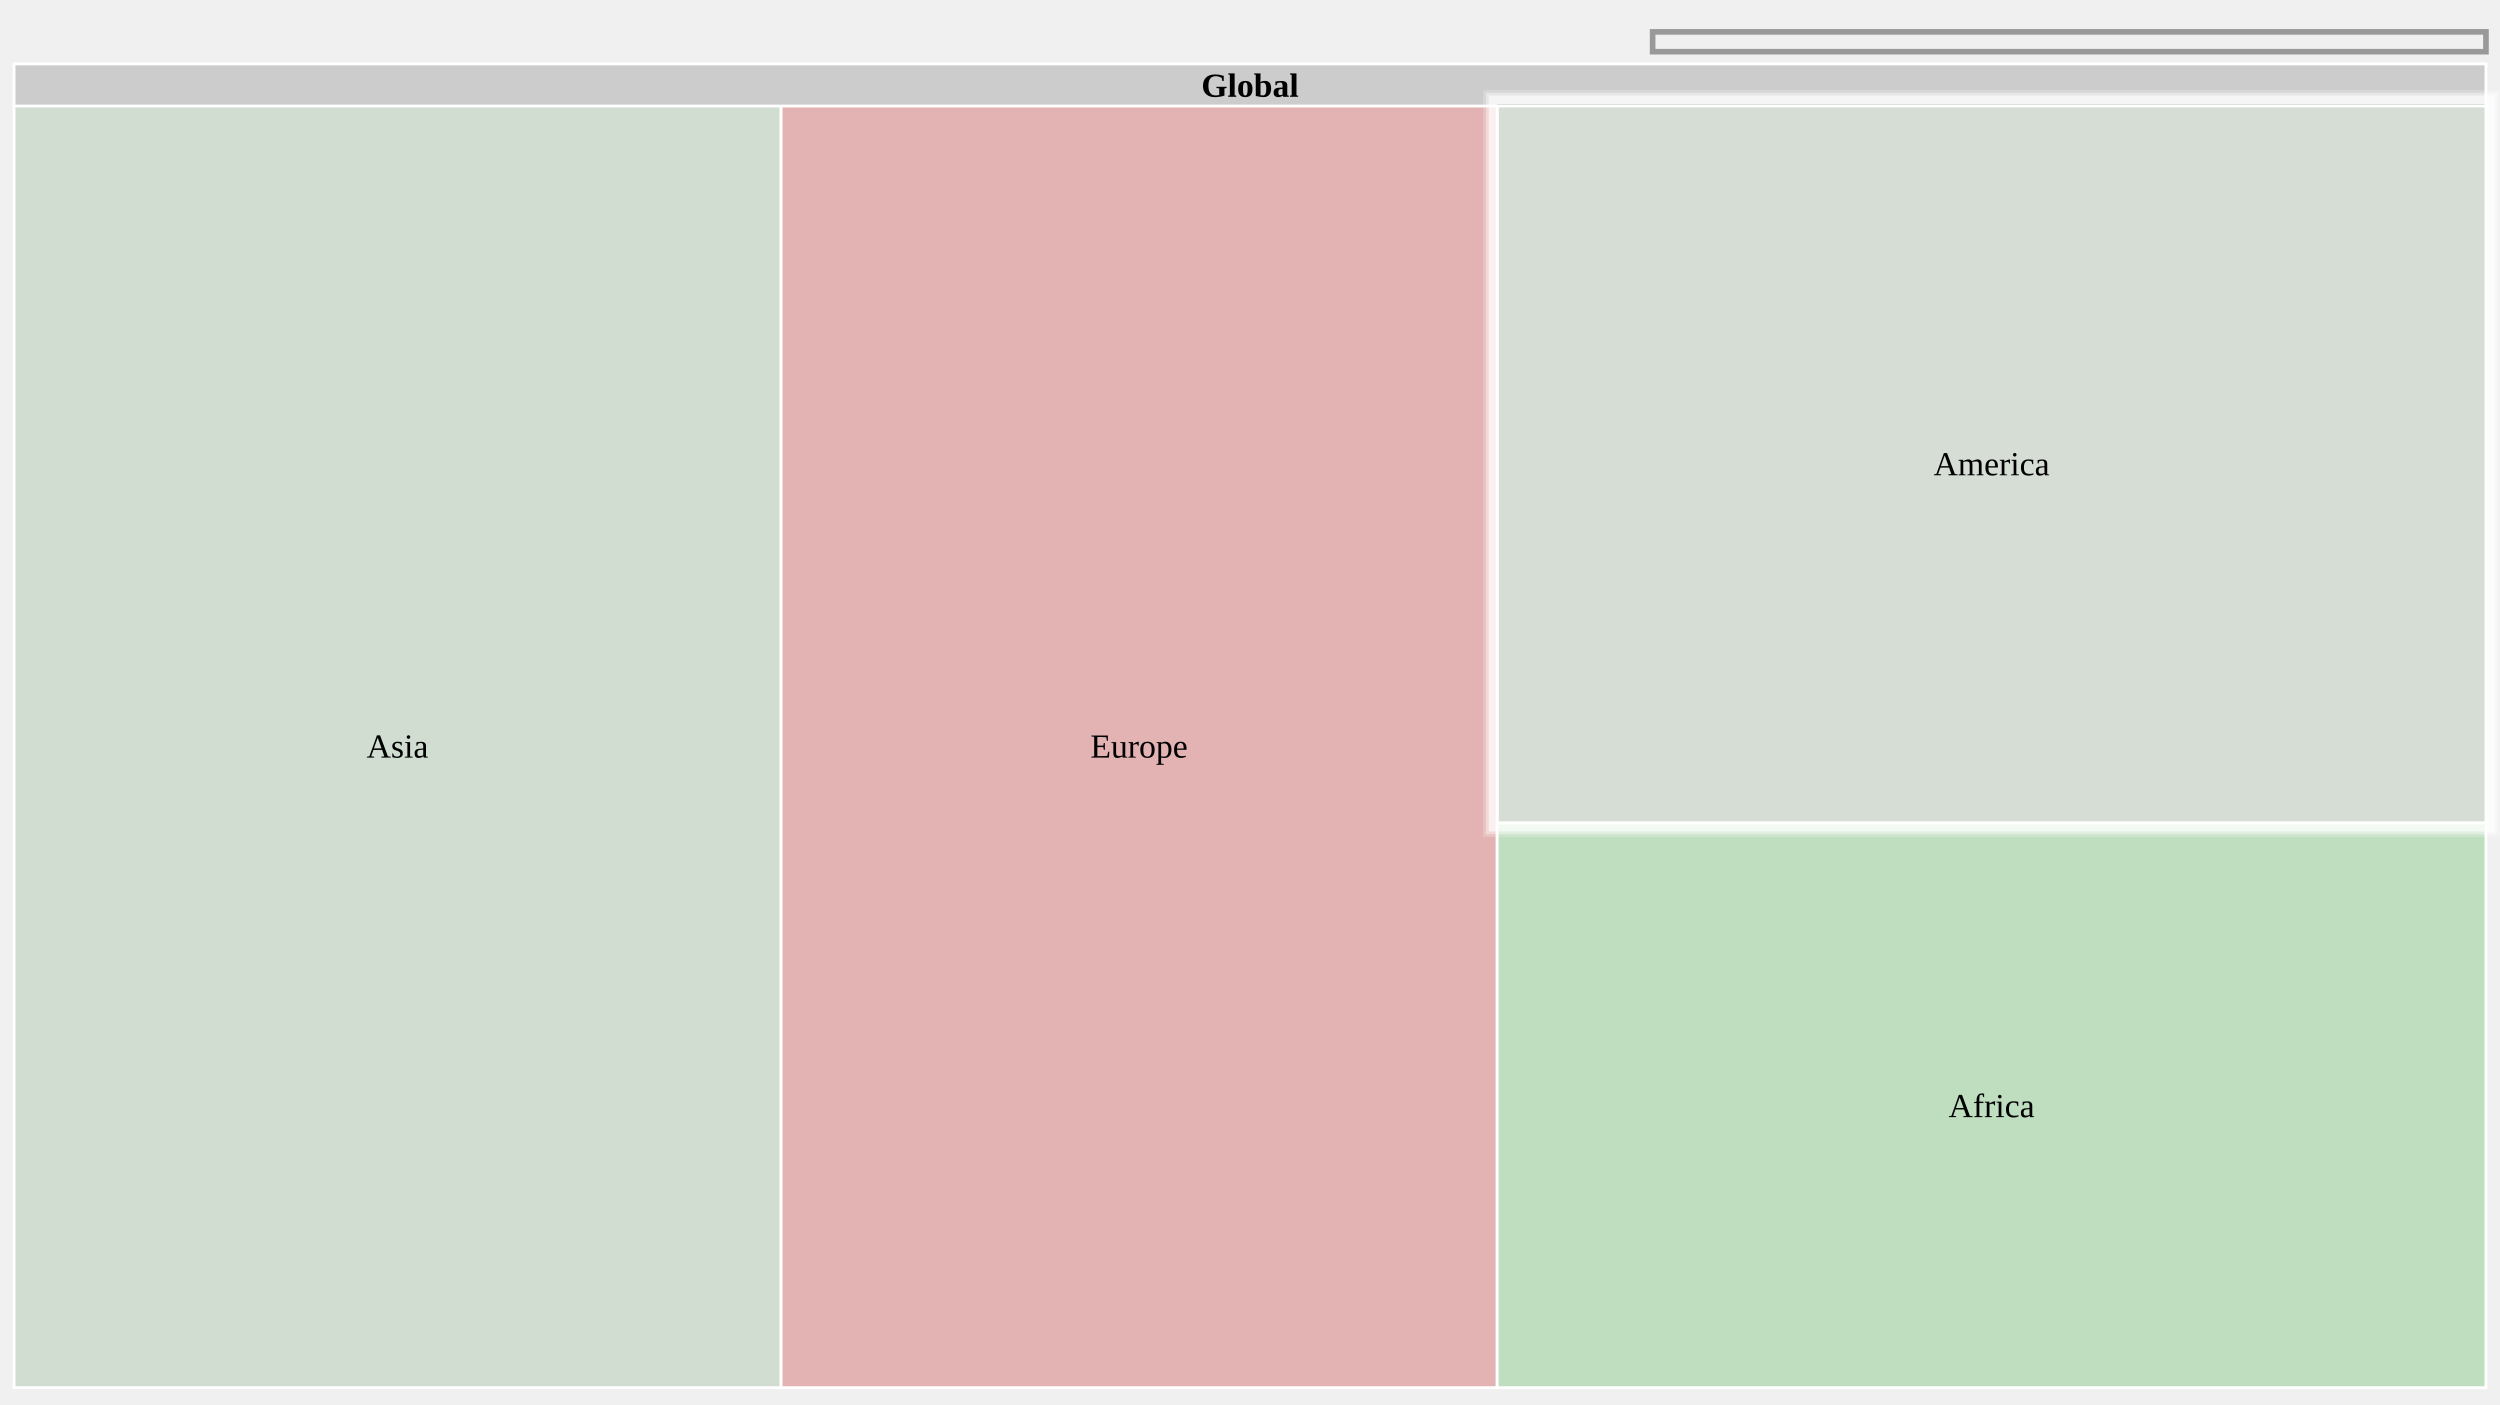
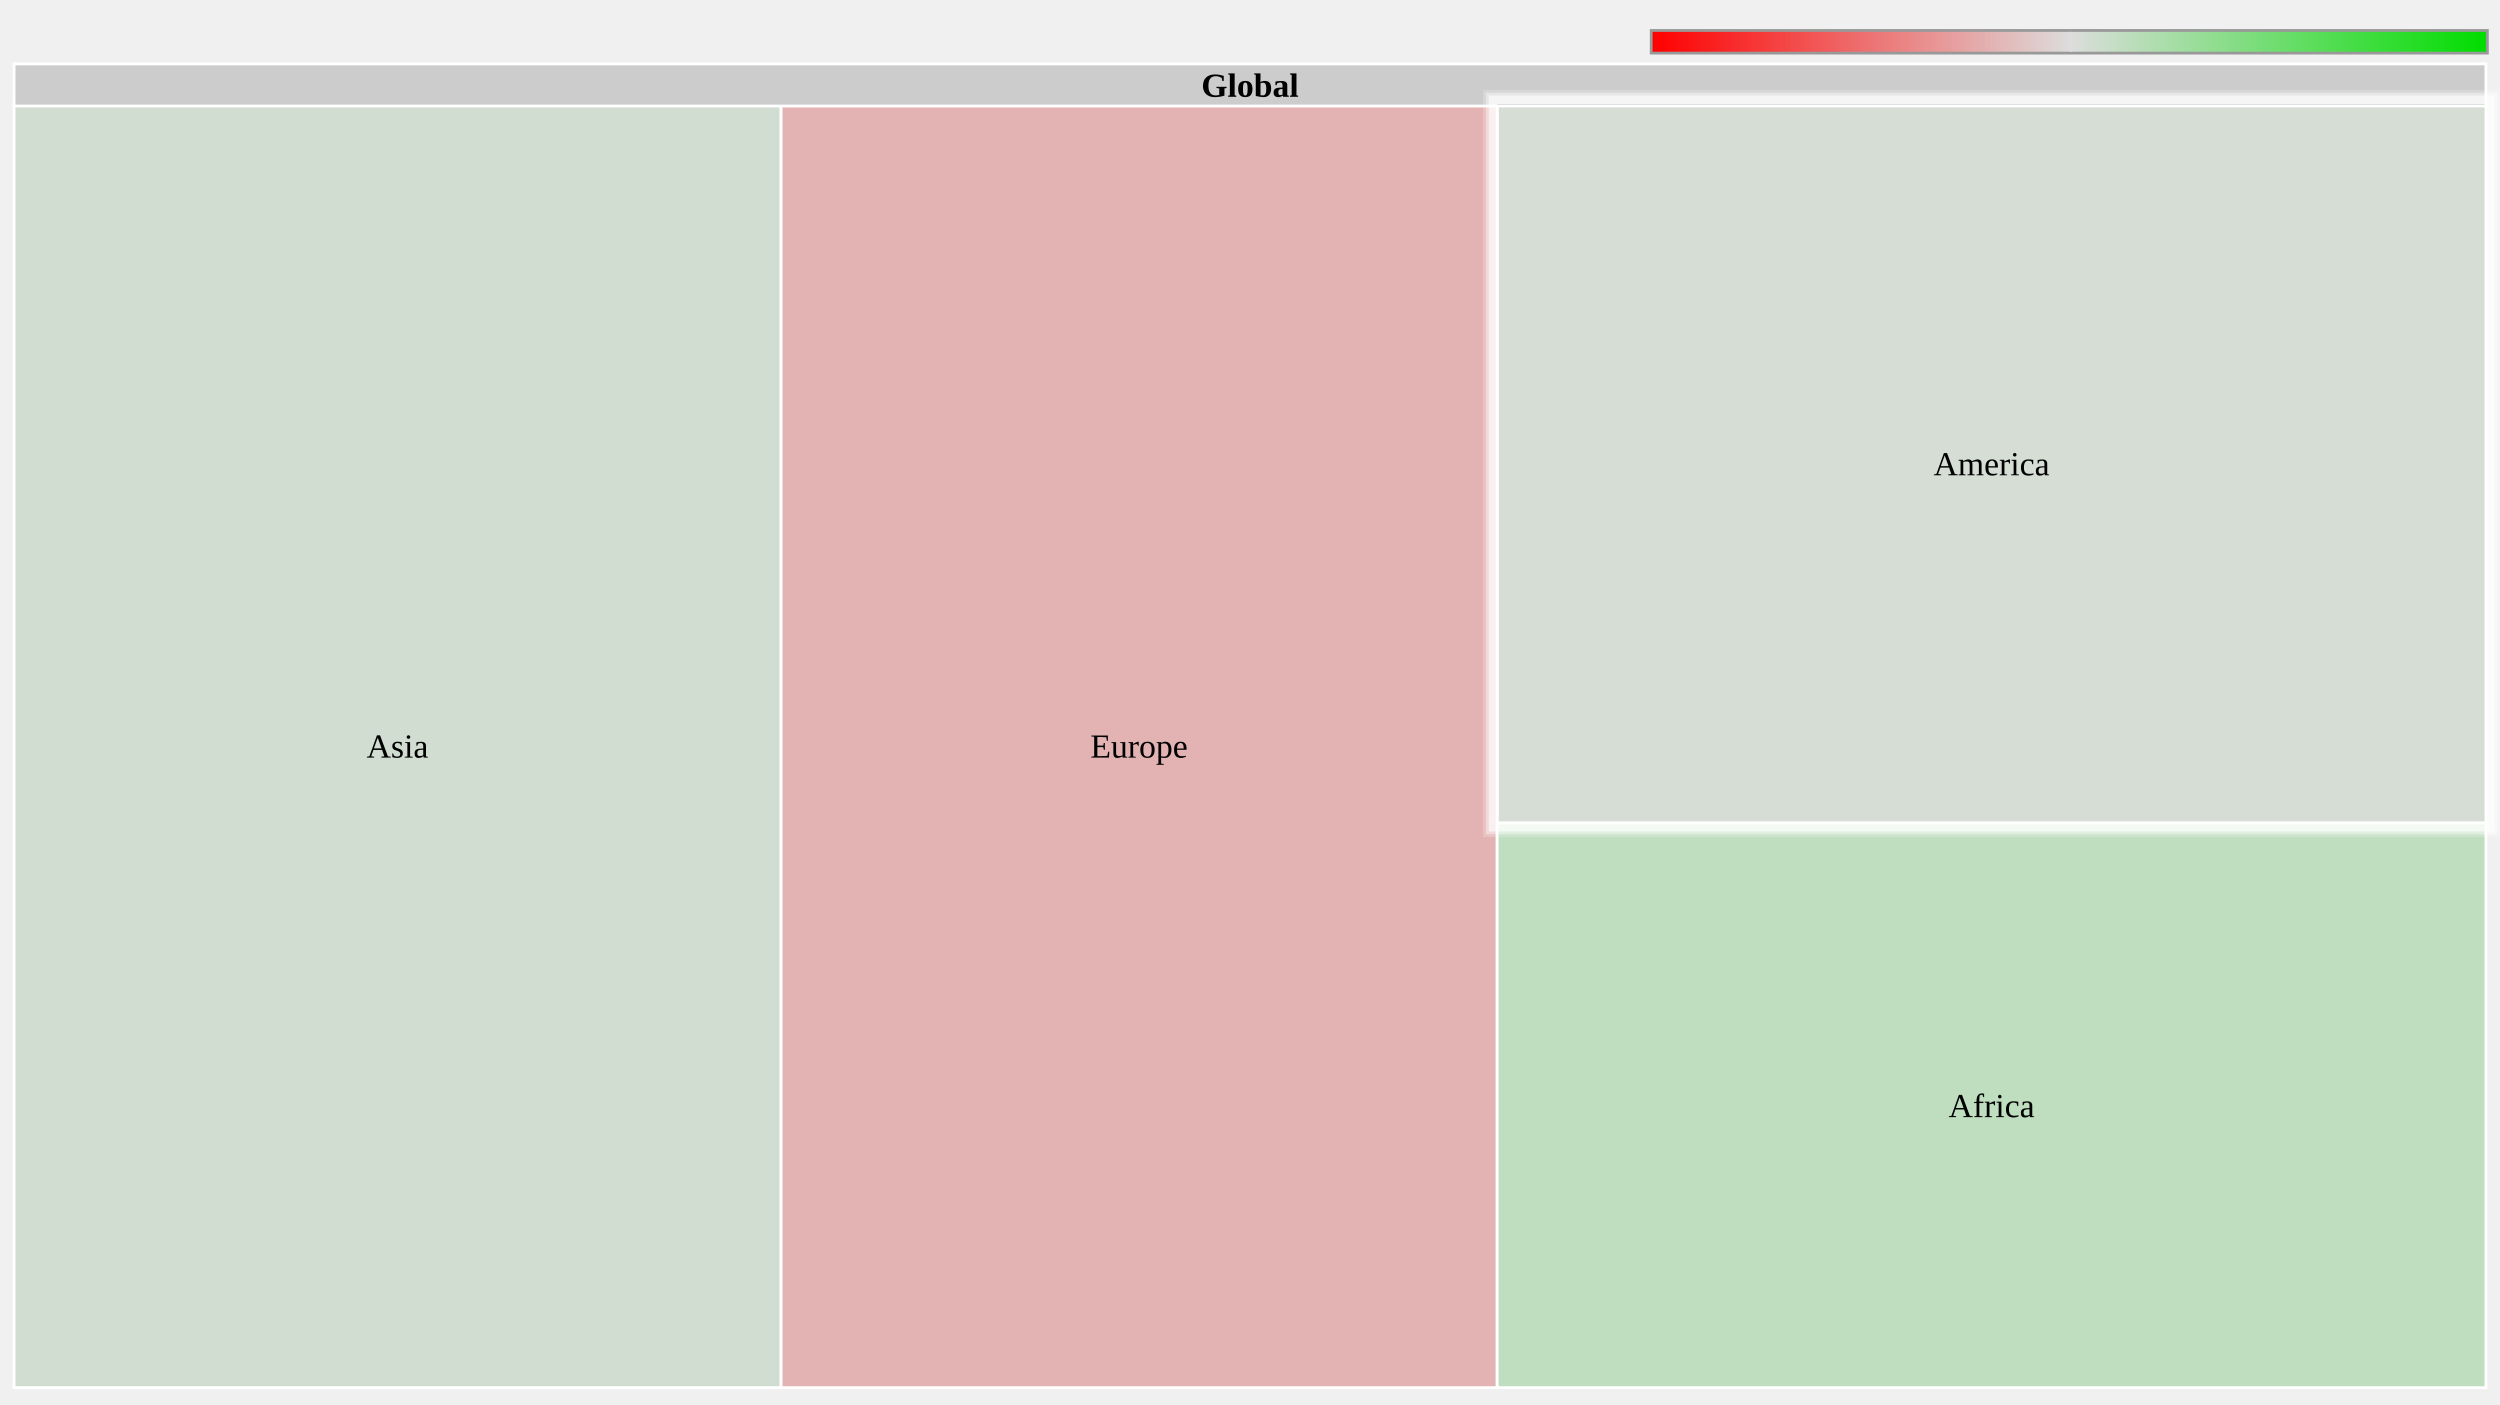
<svg xmlns="http://www.w3.org/2000/svg" width="890" height="500" aria-label="A chart." style="overflow: hidden;">
  <defs id="defs">
    <linearGradient id="_ABSTRACT_RENDERER_ID_0" x1="588.333" y1="0" x2="737.667" y2="0" gradientUnits="userSpaceOnUse">
      <stop offset="0%" style="stop-color:#ff0000;stop-opacity:1">
            </stop>
      <stop offset="100%" style="stop-color:#dddddd;stop-opacity:1">
            </stop>
    </linearGradient>
    <linearGradient id="_ABSTRACT_RENDERER_ID_1" x1="736.667" y1="0" x2="885" y2="0" gradientUnits="userSpaceOnUse">
      <stop offset="0%" style="stop-color:#dddddd;stop-opacity:1">
            </stop>
      <stop offset="100%" style="stop-color:#00dd00;stop-opacity:1">
            </stop>
    </linearGradient>
  </defs>
  <g>
    <rect x="588.333" y="11.345" width="296.667" height="7.061" stroke="#999999" stroke-width="2" fill-opacity="1" fill="none">
        </rect>
-     <rect x="588.333" y="11.345" width="149.333" height="7.061" stroke="none" stroke-width="0" fill="url(https://www.w3schools.com/howto/tryit.asp?filename=tryhow_google_pie_chart#_ABSTRACT_RENDERER_ID_0)">
+     <rect x="588.333" y="11.345" width="149.333" height="7.061" stroke="none" stroke-width="0" fill="url(#_ABSTRACT_RENDERER_ID_0)">
        </rect>
-     <rect x="736.667" y="11.345" width="148.333" height="7.061" stroke="none" stroke-width="0" fill="url(https://www.w3schools.com/howto/tryit.asp?filename=tryhow_google_pie_chart#_ABSTRACT_RENDERER_ID_1)">
+     <rect x="736.667" y="11.345" width="148.333" height="7.061" stroke="none" stroke-width="0" fill="url(#_ABSTRACT_RENDERER_ID_1)">
        </rect>
  </g>
  <g style="cursor: pointer;">
    <rect x="533" y="37" width="352" height="256" stroke="#ffffff" stroke-width="1" fill="#d5ddd5">
        </rect>
    <text text-anchor="middle" x="709" y="169.2" font-size="12" stroke="none" stroke-width="0" fill="#000000">America
        </text>
  </g>
  <g style="cursor: pointer;">
    <rect x="278" y="37" width="255" height="457" stroke="#ffffff" stroke-width="1" fill="#e3b3b3">
        </rect>
    <text text-anchor="middle" x="405.5" y="269.7" font-size="12" stroke="none" stroke-width="0" fill="#000000">Europe
        </text>
  </g>
  <g style="cursor: pointer;">
    <rect x="5" y="37" width="273" height="457" stroke="#ffffff" stroke-width="1" fill="#d1ddd1">
        </rect>
    <text text-anchor="middle" x="141.5" y="269.7" font-size="12" stroke="none" stroke-width="0" fill="#000000">Asia
        </text>
  </g>
  <g style="cursor: pointer;">
    <rect x="533" y="293" width="352" height="201" stroke="#ffffff" stroke-width="1" fill="#bfddbf">
        </rect>
    <text text-anchor="middle" x="709" y="397.7" font-size="12" stroke="none" stroke-width="0" fill="#000000">Africa
        </text>
  </g>
  <g style="cursor: pointer;">
    <rect x="5" y="22.751" width="880" height="15" stroke="#ffffff" stroke-width="1" fill="#cccccc">
        </rect>
    <text text-anchor="middle" x="445" y="34.451" font-size="12" font-weight="bold" stroke="none" stroke-width="0" fill="#000000">Global
        </text>
  </g>
  <g>
    <rect x="530.5" y="34.5" width="357" height="261" stroke="#ffffff" stroke-width="5" stroke-opacity="0.2" fill-opacity="1" fill="none">
        </rect>
    <rect x="531" y="35" width="356" height="260" stroke="#ffffff" stroke-width="4" stroke-opacity="0.4" fill-opacity="1" fill="none">
        </rect>
    <rect x="531.5" y="35.5" width="355" height="259" stroke="#ffffff" stroke-width="3" stroke-opacity="0.6" fill-opacity="1" fill="none">
        </rect>
  </g>
</svg>
